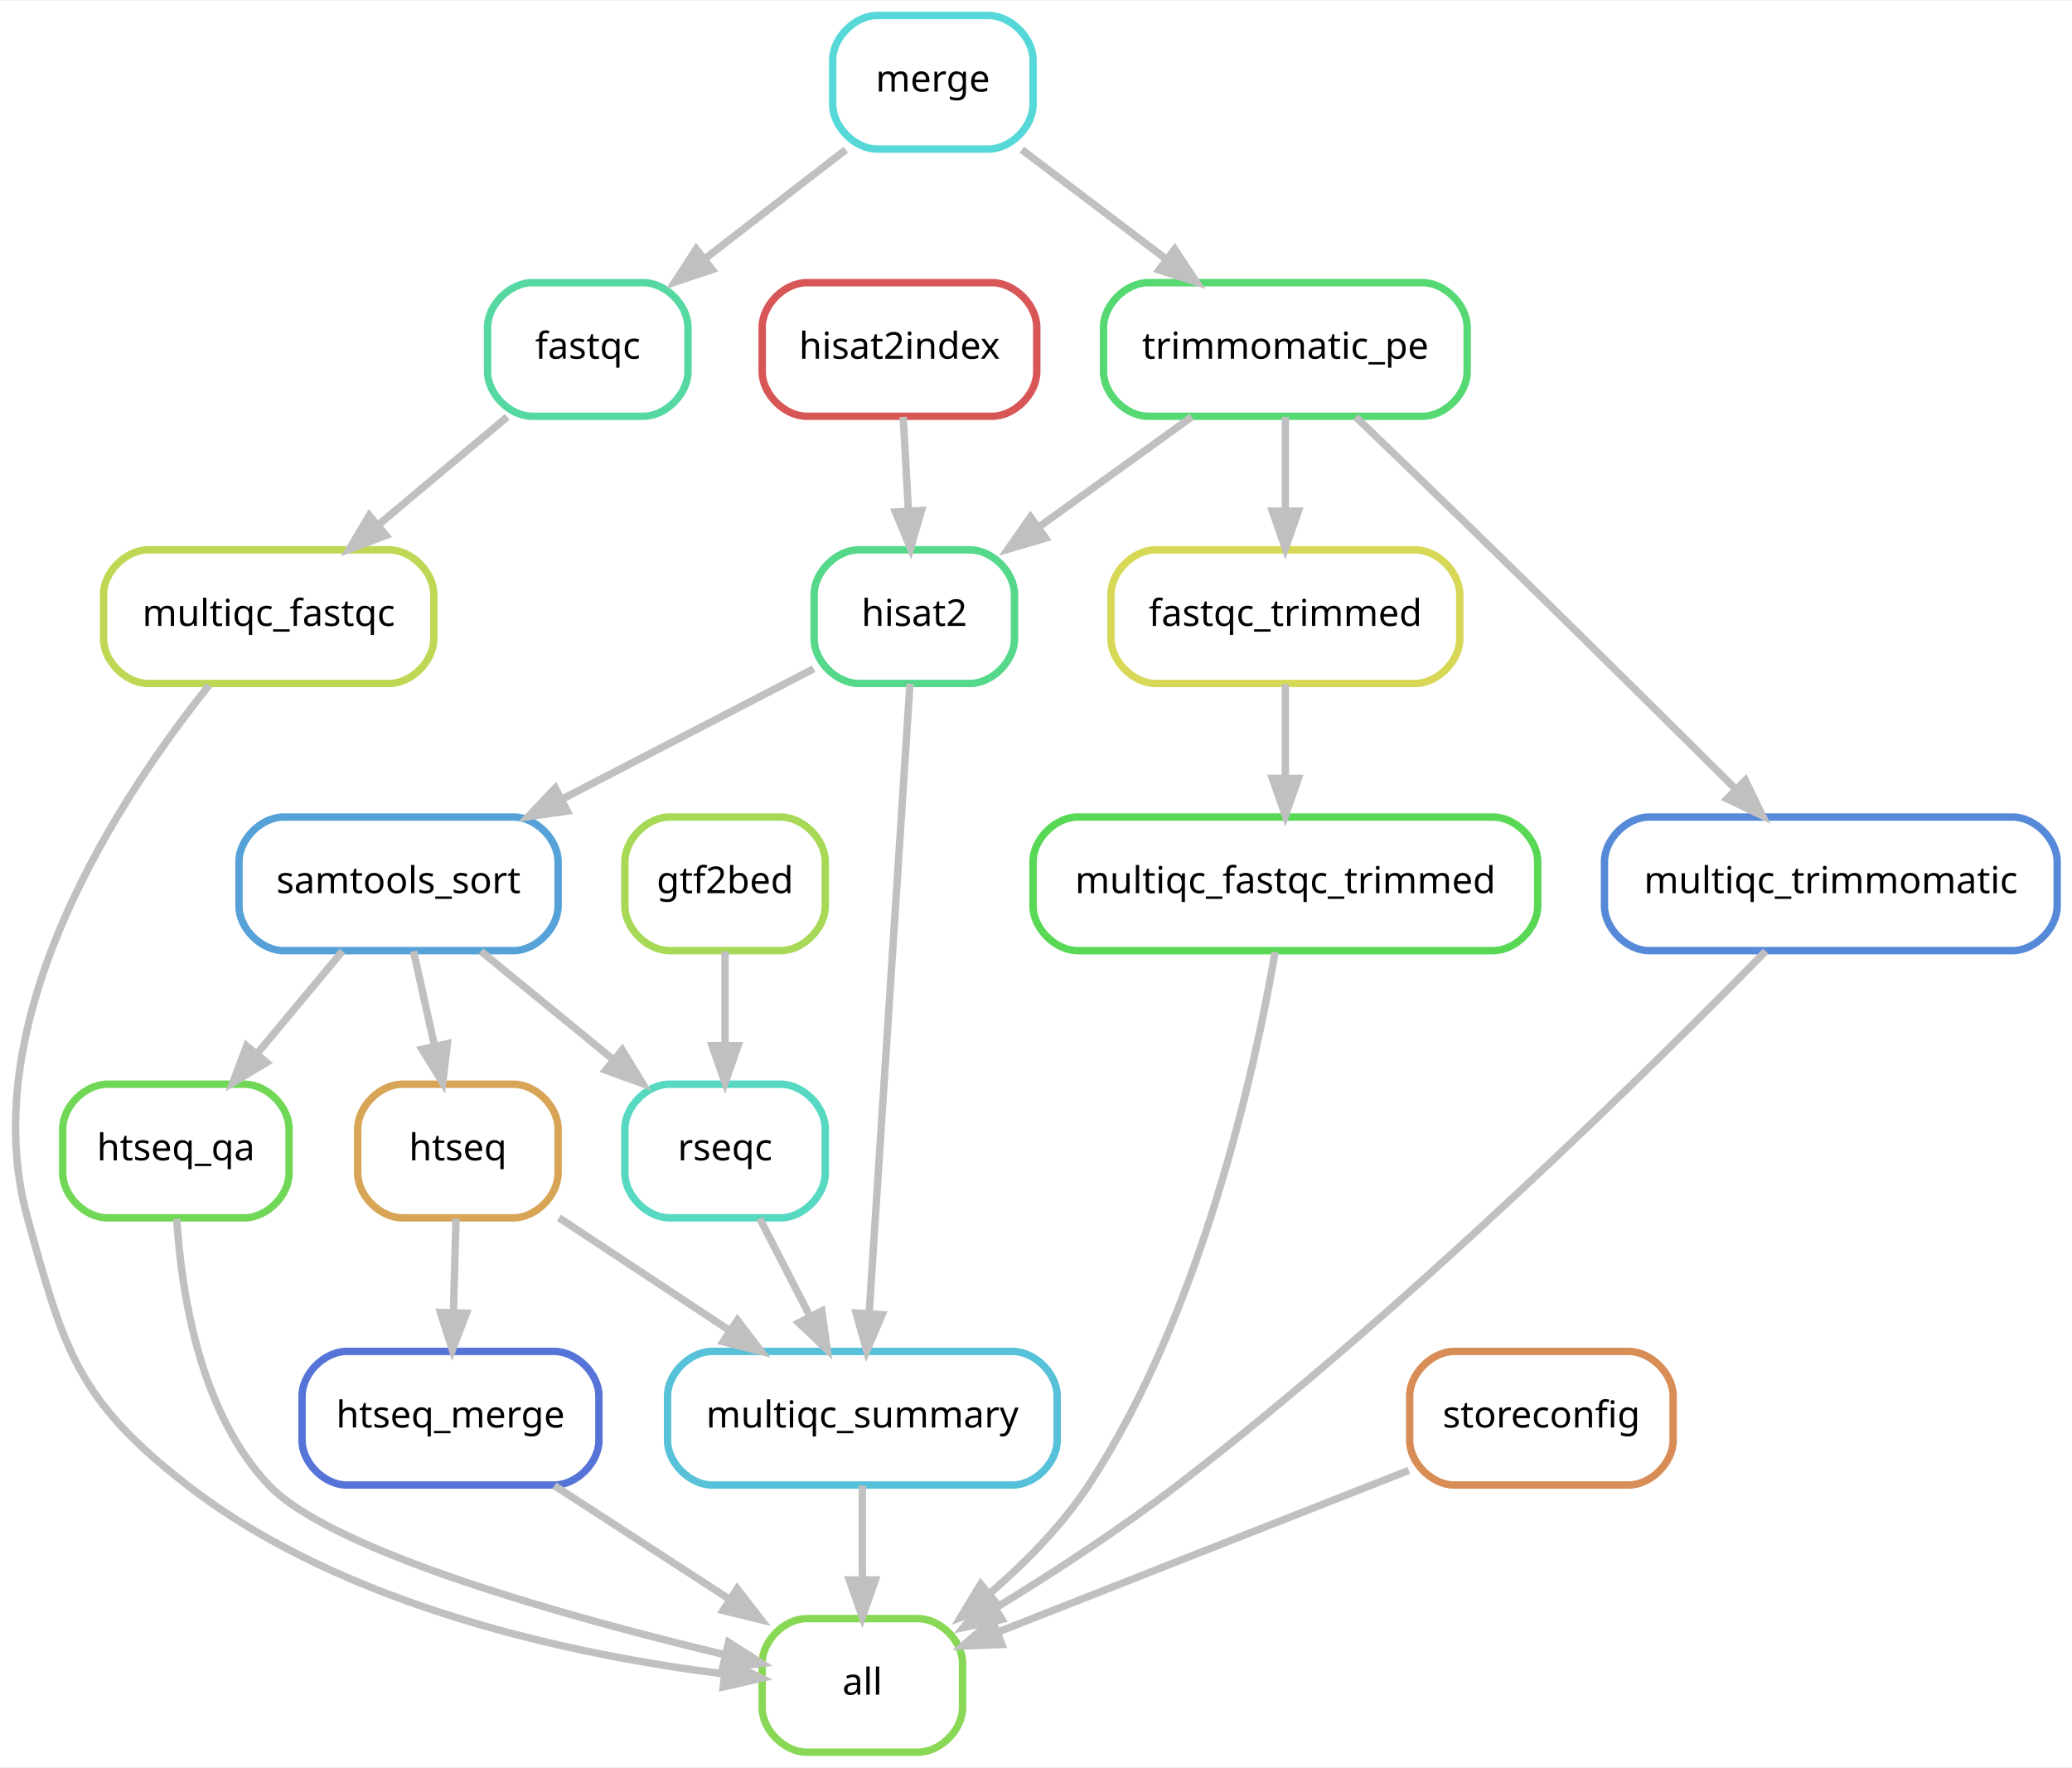
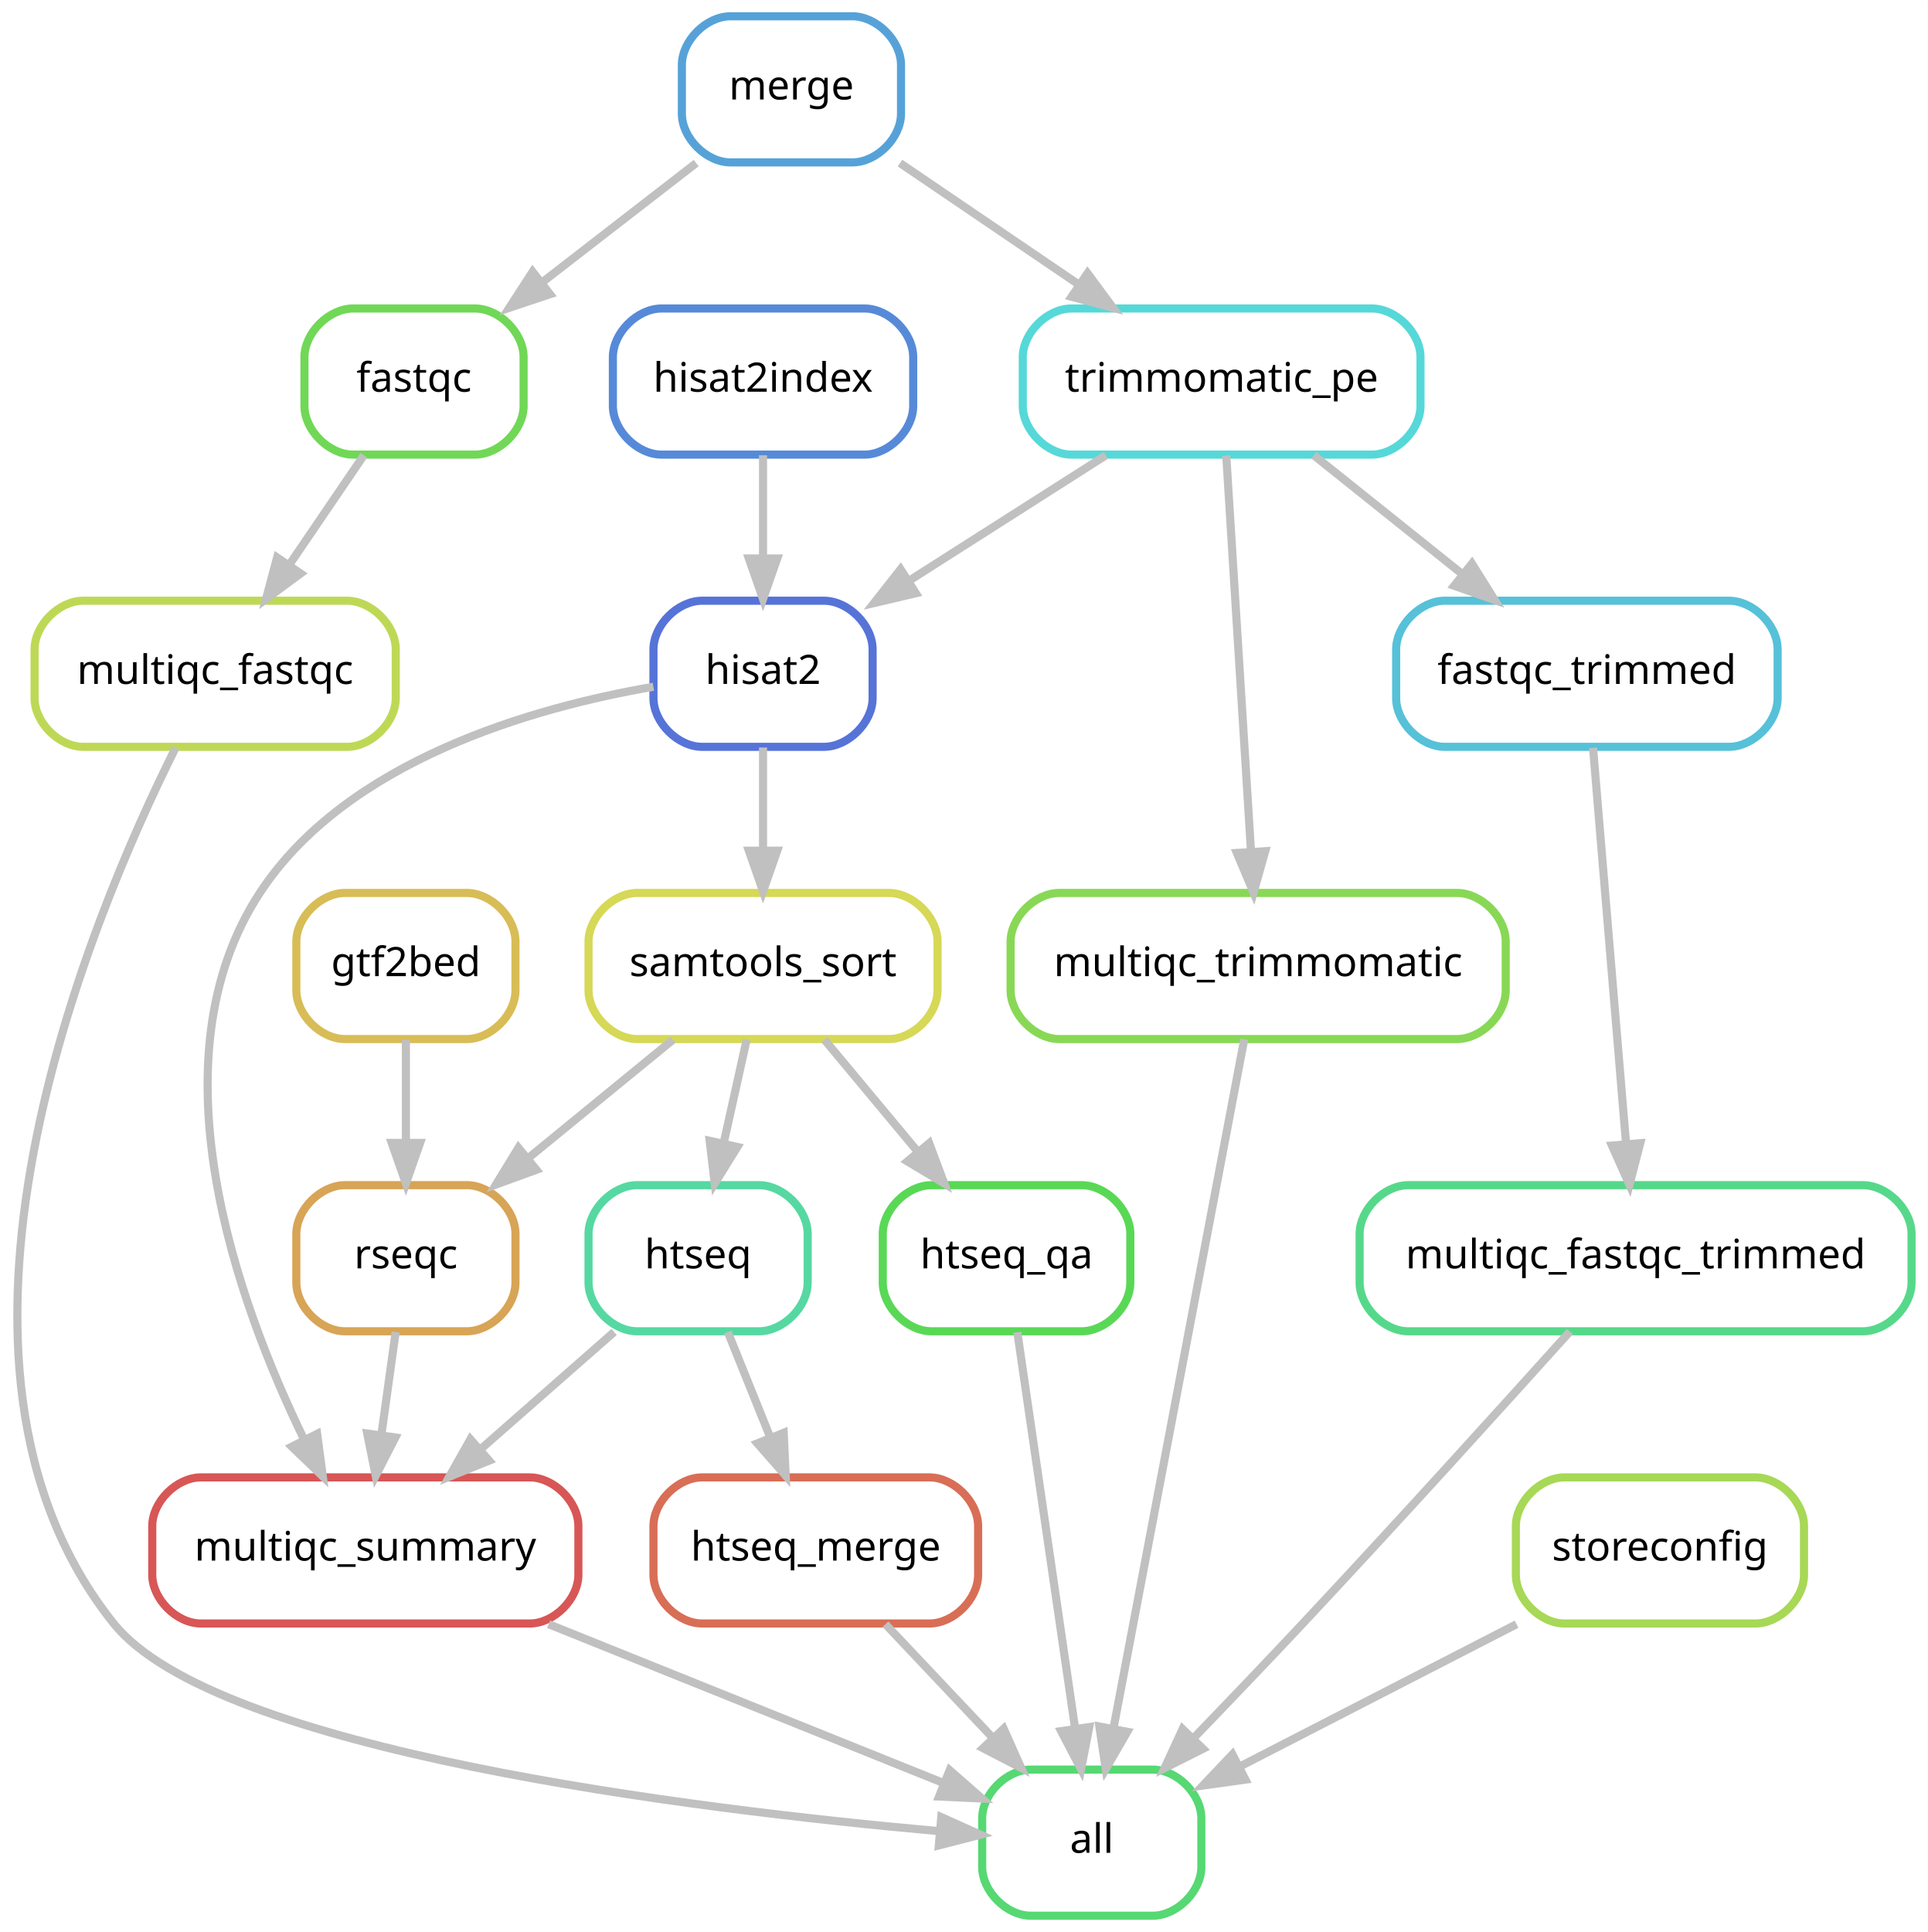
- <svg xmlns="http://www.w3.org/2000/svg" width="558pt" height="476pt" viewBox="0.00 0.00 558.40 476.00">
+ <svg xmlns="http://www.w3.org/2000/svg" width="475pt" height="476pt" viewBox="0.00 0.00 475.02 476.00">
  <g id="graph0" class="graph" transform="scale(1 1) rotate(0) translate(4 472)">
-     <polygon fill="#ffffff" stroke="transparent" points="-4,4 -4,-472 554.404,-472 554.404,4 -4,4" />
+     <polygon fill="#ffffff" stroke="transparent" points="-4,4 -4,-472 471.016,-472 471.016,4 -4,4" />
    <g id="node1" class="node">
-       <path fill="none" stroke="#88d856" stroke-width="2" d="M243.404,-36C243.404,-36 213.404,-36 213.404,-36 207.404,-36 201.404,-30 201.404,-24 201.404,-24 201.404,-12 201.404,-12 201.404,-6 207.404,0 213.404,0 213.404,0 243.404,0 243.404,0 249.404,0 255.404,-6 255.404,-12 255.404,-12 255.404,-24 255.404,-24 255.404,-30 249.404,-36 243.404,-36" />
-       <text text-anchor="middle" x="228.404" y="-15.5" font-family="sans" font-size="10.00" fill="#000000">all</text>
+       <path fill="none" stroke="#56d873" stroke-width="2" d="M280.016,-36C280.016,-36 250.016,-36 250.016,-36 244.016,-36 238.016,-30 238.016,-24 238.016,-24 238.016,-12 238.016,-12 238.016,-6 244.016,0 250.016,0 250.016,0 280.016,0 280.016,0 286.016,0 292.016,-6 292.016,-12 292.016,-12 292.016,-24 292.016,-24 292.016,-30 286.016,-36 280.016,-36" />
+       <text text-anchor="middle" x="265.016" y="-15.5" font-family="sans" font-size="10.00" fill="#000000">all</text>
    </g>
    <g id="node2" class="node">
-       <path fill="none" stroke="#59d856" stroke-width="2" d="M398.404,-252C398.404,-252 286.404,-252 286.404,-252 280.404,-252 274.404,-246 274.404,-240 274.404,-240 274.404,-228 274.404,-228 274.404,-222 280.404,-216 286.404,-216 286.404,-216 398.404,-216 398.404,-216 404.404,-216 410.404,-222 410.404,-228 410.404,-228 410.404,-240 410.404,-240 410.404,-246 404.404,-252 398.404,-252" />
-       <text text-anchor="middle" x="342.404" y="-231.5" font-family="sans" font-size="10.00" fill="#000000">multiqc_fastqc_trimmed</text>
+       <path fill="none" stroke="#59d856" stroke-width="2" d="M262.516,-180C262.516,-180 225.516,-180 225.516,-180 219.516,-180 213.516,-174 213.516,-168 213.516,-168 213.516,-156 213.516,-156 213.516,-150 219.516,-144 225.516,-144 225.516,-144 262.516,-144 262.516,-144 268.516,-144 274.516,-150 274.516,-156 274.516,-156 274.516,-168 274.516,-168 274.516,-174 268.516,-180 262.516,-180" />
+       <text text-anchor="middle" x="244.016" y="-159.5" font-family="sans" font-size="10.00" fill="#000000">htseq_qa</text>
    </g>
    <g id="edge6" class="edge">
-       <path fill="none" stroke="#c0c0c0" stroke-width="2" d="M339.637,-215.624C334.214,-184.07 319.948,-118.499 289.404,-72 282.235,-61.086 272.304,-51.022 262.535,-42.612" />
-       <polygon fill="#c0c0c0" stroke="#c0c0c0" stroke-width="2" points="264.736,-39.891 254.791,-36.239 260.288,-45.296 264.736,-39.891" />
+       <path fill="none" stroke="#c0c0c0" stroke-width="2" d="M246.676,-143.762C250.258,-119.201 256.668,-75.247 260.881,-46.354" />
+       <polygon fill="#c0c0c0" stroke="#c0c0c0" stroke-width="2" points="264.399,-46.49 262.378,-36.09 257.472,-45.48 264.399,-46.49" />
    </g>
    <g id="node3" class="node">
-       <path fill="none" stroke="#70d856" stroke-width="2" d="M61.904,-180C61.904,-180 24.904,-180 24.904,-180 18.904,-180 12.904,-174 12.904,-168 12.904,-168 12.904,-156 12.904,-156 12.904,-150 18.904,-144 24.904,-144 24.904,-144 61.904,-144 61.904,-144 67.904,-144 73.904,-150 73.904,-156 73.904,-156 73.904,-168 73.904,-168 73.904,-174 67.904,-180 61.904,-180" />
-       <text text-anchor="middle" x="43.404" y="-159.5" font-family="sans" font-size="10.00" fill="#000000">htseq_qa</text>
+       <path fill="none" stroke="#56d88a" stroke-width="2" d="M455.016,-180C455.016,-180 343.016,-180 343.016,-180 337.016,-180 331.016,-174 331.016,-168 331.016,-168 331.016,-156 331.016,-156 331.016,-150 337.016,-144 343.016,-144 343.016,-144 455.016,-144 455.016,-144 461.016,-144 467.016,-150 467.016,-156 467.016,-156 467.016,-168 467.016,-168 467.016,-174 461.016,-180 455.016,-180" />
+       <text text-anchor="middle" x="399.016" y="-159.5" font-family="sans" font-size="10.00" fill="#000000">multiqc_fastqc_trimmed</text>
+     </g>
+     <g id="edge7" class="edge">
+       <path fill="none" stroke="#c0c0c0" stroke-width="2" d="M382.825,-143.937C366.388,-125.669 340.137,-96.683 317.016,-72 308.258,-62.65 298.547,-52.506 289.91,-43.561" />
+       <polygon fill="#c0c0c0" stroke="#c0c0c0" stroke-width="2" points="292.423,-41.125 282.953,-36.374 287.393,-45.993 292.423,-41.125" />
+     </g>
+     <g id="node4" class="node">
+       <path fill="none" stroke="#a7d856" stroke-width="2" d="M428.516,-108C428.516,-108 381.516,-108 381.516,-108 375.516,-108 369.516,-102 369.516,-96 369.516,-96 369.516,-84 369.516,-84 369.516,-78 375.516,-72 381.516,-72 381.516,-72 428.516,-72 428.516,-72 434.516,-72 440.516,-78 440.516,-84 440.516,-84 440.516,-96 440.516,-96 440.516,-102 434.516,-108 428.516,-108" />
+       <text text-anchor="middle" x="405.016" y="-87.5" font-family="sans" font-size="10.00" fill="#000000">storeconfig</text>
+     </g>
+     <g id="edge4" class="edge">
+       <path fill="none" stroke="#c0c0c0" stroke-width="2" d="M369.688,-71.831C348.802,-61.09 322.406,-47.515 301.347,-36.684" />
+       <polygon fill="#c0c0c0" stroke="#c0c0c0" stroke-width="2" points="302.877,-33.536 292.384,-32.075 299.676,-39.761 302.877,-33.536" />
+     </g>
+     <g id="node5" class="node">
+       <path fill="none" stroke="#d86e56" stroke-width="2" d="M225.016,-108C225.016,-108 169.016,-108 169.016,-108 163.016,-108 157.016,-102 157.016,-96 157.016,-96 157.016,-84 157.016,-84 157.016,-78 163.016,-72 169.016,-72 169.016,-72 225.016,-72 225.016,-72 231.016,-72 237.016,-78 237.016,-84 237.016,-84 237.016,-96 237.016,-96 237.016,-102 231.016,-108 225.016,-108" />
+       <text text-anchor="middle" x="197.016" y="-87.5" font-family="sans" font-size="10.00" fill="#000000">htseq_merge</text>
+     </g>
+     <g id="edge2" class="edge">
+       <path fill="none" stroke="#c0c0c0" stroke-width="2" d="M214.176,-71.831C222.168,-63.369 231.82,-53.149 240.558,-43.897" />
+       <polygon fill="#c0c0c0" stroke="#c0c0c0" stroke-width="2" points="243.304,-46.087 247.626,-36.413 238.215,-41.28 243.304,-46.087" />
+     </g>
+     <g id="node6" class="node">
+       <path fill="none" stroke="#d85656" stroke-width="2" d="M126.516,-108C126.516,-108 45.516,-108 45.516,-108 39.516,-108 33.516,-102 33.516,-96 33.516,-96 33.516,-84 33.516,-84 33.516,-78 39.516,-72 45.516,-72 45.516,-72 126.516,-72 126.516,-72 132.516,-72 138.516,-78 138.516,-84 138.516,-84 138.516,-96 138.516,-96 138.516,-102 132.516,-108 126.516,-108" />
+       <text text-anchor="middle" x="86.016" y="-87.5" font-family="sans" font-size="10.00" fill="#000000">multiqc_summary</text>
+     </g>
+     <g id="edge1" class="edge">
+       <path fill="none" stroke="#c0c0c0" stroke-width="2" d="M131.186,-71.831C161.296,-59.72 200.361,-44.007 228.504,-32.687" />
+       <polygon fill="#c0c0c0" stroke="#c0c0c0" stroke-width="2" points="229.998,-35.858 237.97,-28.879 227.386,-29.364 229.998,-35.858" />
+     </g>
+     <g id="node7" class="node">
+       <path fill="none" stroke="#88d856" stroke-width="2" d="M355.016,-252C355.016,-252 257.016,-252 257.016,-252 251.016,-252 245.016,-246 245.016,-240 245.016,-240 245.016,-228 245.016,-228 245.016,-222 251.016,-216 257.016,-216 257.016,-216 355.016,-216 355.016,-216 361.016,-216 367.016,-222 367.016,-228 367.016,-228 367.016,-240 367.016,-240 367.016,-246 361.016,-252 355.016,-252" />
+       <text text-anchor="middle" x="306.016" y="-231.5" font-family="sans" font-size="10.00" fill="#000000">multiqc_trimmomatic</text>
+     </g>
+     <g id="edge5" class="edge">
+       <path fill="none" stroke="#c0c0c0" stroke-width="2" d="M302.591,-215.956C295.447,-178.314 278.908,-91.187 270.355,-46.125" />
+       <polygon fill="#c0c0c0" stroke="#c0c0c0" stroke-width="2" points="273.764,-45.317 268.461,-36.145 266.887,-46.622 273.764,-45.317" />
+     </g>
+     <g id="node8" class="node">
+       <path fill="none" stroke="#bed856" stroke-width="2" d="M81.516,-324C81.516,-324 16.516,-324 16.516,-324 10.516,-324 4.516,-318 4.516,-312 4.516,-312 4.516,-300 4.516,-300 4.516,-294 10.516,-288 16.516,-288 16.516,-288 81.516,-288 81.516,-288 87.516,-288 93.516,-294 93.516,-300 93.516,-300 93.516,-312 93.516,-312 93.516,-318 87.516,-324 81.516,-324" />
+       <text text-anchor="middle" x="49.016" y="-303.5" font-family="sans" font-size="10.00" fill="#000000">multiqc_fastqc</text>
    </g>
    <g id="edge3" class="edge">
-       <path fill="none" stroke="#c0c0c0" stroke-width="2" d="M43.639,-143.698C44.878,-123.586 49.895,-91.547 68.404,-72 85.443,-54.005 149.756,-36.227 191.474,-26.228" />
-       <polygon fill="#c0c0c0" stroke="#c0c0c0" stroke-width="2" points="192.36,-29.615 201.293,-23.917 190.757,-22.801 192.36,-29.615" />
-     </g>
-     <g id="node4" class="node">
-       <path fill="none" stroke="#5673d8" stroke-width="2" d="M145.404,-108C145.404,-108 89.404,-108 89.404,-108 83.404,-108 77.404,-102 77.404,-96 77.404,-96 77.404,-84 77.404,-84 77.404,-78 83.404,-72 89.404,-72 89.404,-72 145.404,-72 145.404,-72 151.404,-72 157.404,-78 157.404,-84 157.404,-84 157.404,-96 157.404,-96 157.404,-102 151.404,-108 145.404,-108" />
-       <text text-anchor="middle" x="117.404" y="-87.5" font-family="sans" font-size="10.00" fill="#000000">htseq_merge</text>
-     </g>
-     <g id="edge4" class="edge">
-       <path fill="none" stroke="#c0c0c0" stroke-width="2" d="M145.414,-71.831C159.695,-62.568 177.225,-51.197 192.488,-41.297" />
-       <polygon fill="#c0c0c0" stroke="#c0c0c0" stroke-width="2" points="194.686,-44.043 201.171,-35.665 190.876,-38.171 194.686,-44.043" />
-     </g>
-     <g id="node5" class="node">
-       <path fill="none" stroke="#568ad8" stroke-width="2" d="M538.404,-252C538.404,-252 440.404,-252 440.404,-252 434.404,-252 428.404,-246 428.404,-240 428.404,-240 428.404,-228 428.404,-228 428.404,-222 434.404,-216 440.404,-216 440.404,-216 538.404,-216 538.404,-216 544.404,-216 550.404,-222 550.404,-228 550.404,-228 550.404,-240 550.404,-240 550.404,-246 544.404,-252 538.404,-252" />
-       <text text-anchor="middle" x="489.404" y="-231.5" font-family="sans" font-size="10.00" fill="#000000">multiqc_trimmomatic</text>
-     </g>
-     <g id="edge7" class="edge">
-       <path fill="none" stroke="#c0c0c0" stroke-width="2" d="M471.853,-215.849C441.216,-184.633 375.322,-119.559 313.404,-72 297.989,-60.16 279.931,-48.419 264.434,-38.924" />
-       <polygon fill="#c0c0c0" stroke="#c0c0c0" stroke-width="2" points="266.013,-35.788 255.644,-33.609 262.391,-41.779 266.013,-35.788" />
-     </g>
-     <g id="node6" class="node">
-       <path fill="none" stroke="#56c1d8" stroke-width="2" d="M268.904,-108C268.904,-108 187.904,-108 187.904,-108 181.904,-108 175.904,-102 175.904,-96 175.904,-96 175.904,-84 175.904,-84 175.904,-78 181.904,-72 187.904,-72 187.904,-72 268.904,-72 268.904,-72 274.904,-72 280.904,-78 280.904,-84 280.904,-84 280.904,-96 280.904,-96 280.904,-102 274.904,-108 268.904,-108" />
-       <text text-anchor="middle" x="228.404" y="-87.5" font-family="sans" font-size="10.00" fill="#000000">multiqc_summary</text>
-     </g>
-     <g id="edge5" class="edge">
-       <path fill="none" stroke="#c0c0c0" stroke-width="2" d="M228.404,-71.831C228.404,-64.131 228.404,-54.974 228.404,-46.417" />
-       <polygon fill="#c0c0c0" stroke="#c0c0c0" stroke-width="2" points="231.904,-46.413 228.404,-36.413 224.904,-46.413 231.904,-46.413" />
-     </g>
-     <g id="node7" class="node">
-       <path fill="none" stroke="#bed856" stroke-width="2" d="M100.904,-324C100.904,-324 35.904,-324 35.904,-324 29.904,-324 23.904,-318 23.904,-312 23.904,-312 23.904,-300 23.904,-300 23.904,-294 29.904,-288 35.904,-288 35.904,-288 100.904,-288 100.904,-288 106.904,-288 112.904,-294 112.904,-300 112.904,-300 112.904,-312 112.904,-312 112.904,-318 106.904,-324 100.904,-324" />
-       <text text-anchor="middle" x="68.404" y="-303.5" font-family="sans" font-size="10.00" fill="#000000">multiqc_fastqc</text>
-     </g>
-     <g id="edge2" class="edge">
-       <path fill="none" stroke="#c0c0c0" stroke-width="2" d="M52.352,-287.52C28.642,-257.925 -11.425,-197.752 3.404,-144 13.317,-108.07 16.969,-94.865 46.404,-72 89.054,-38.87 151.669,-26.028 191.218,-21.075" />
-       <polygon fill="#c0c0c0" stroke="#c0c0c0" stroke-width="2" points="191.701,-24.543 201.238,-19.928 190.904,-17.588 191.701,-24.543" />
-     </g>
-     <g id="node8" class="node">
-       <path fill="none" stroke="#d88d56" stroke-width="2" d="M434.904,-108C434.904,-108 387.904,-108 387.904,-108 381.904,-108 375.904,-102 375.904,-96 375.904,-96 375.904,-84 375.904,-84 375.904,-78 381.904,-72 387.904,-72 387.904,-72 434.904,-72 434.904,-72 440.904,-72 446.904,-78 446.904,-84 446.904,-84 446.904,-96 446.904,-96 446.904,-102 440.904,-108 434.904,-108" />
-       <text text-anchor="middle" x="411.404" y="-87.5" font-family="sans" font-size="10.00" fill="#000000">storeconfig</text>
-     </g>
-     <g id="edge1" class="edge">
-       <path fill="none" stroke="#c0c0c0" stroke-width="2" d="M375.686,-75.947C343.73,-63.374 297.096,-45.026 264.904,-32.36" />
-       <polygon fill="#c0c0c0" stroke="#c0c0c0" stroke-width="2" points="265.996,-29.029 255.409,-28.625 263.433,-35.543 265.996,-29.029" />
+       <path fill="none" stroke="#c0c0c0" stroke-width="2" d="M39.263,-287.757C17.82,-244.871 -27.568,-136.422 24.016,-72 49.098,-40.677 166.333,-26.29 227.56,-20.819" />
+       <polygon fill="#c0c0c0" stroke="#c0c0c0" stroke-width="2" points="227.932,-24.3 237.596,-19.957 227.333,-17.325 227.932,-24.3" />
    </g>
    <g id="node9" class="node">
-       <path fill="none" stroke="#d6d856" stroke-width="2" d="M377.404,-324C377.404,-324 307.404,-324 307.404,-324 301.404,-324 295.404,-318 295.404,-312 295.404,-312 295.404,-300 295.404,-300 295.404,-294 301.404,-288 307.404,-288 307.404,-288 377.404,-288 377.404,-288 383.404,-288 389.404,-294 389.404,-300 389.404,-300 389.404,-312 389.404,-312 389.404,-318 383.404,-324 377.404,-324" />
-       <text text-anchor="middle" x="342.404" y="-303.5" font-family="sans" font-size="10.00" fill="#000000">fastqc_trimmed</text>
+       <path fill="none" stroke="#d6d856" stroke-width="2" d="M215.016,-252C215.016,-252 153.016,-252 153.016,-252 147.016,-252 141.016,-246 141.016,-240 141.016,-240 141.016,-228 141.016,-228 141.016,-222 147.016,-216 153.016,-216 153.016,-216 215.016,-216 215.016,-216 221.016,-216 227.016,-222 227.016,-228 227.016,-228 227.016,-240 227.016,-240 227.016,-246 221.016,-252 215.016,-252" />
+       <text text-anchor="middle" x="184.016" y="-231.5" font-family="sans" font-size="10.00" fill="#000000">samtools_sort</text>
    </g>
    <g id="edge8" class="edge">
-       <path fill="none" stroke="#c0c0c0" stroke-width="2" d="M342.404,-287.831C342.404,-280.131 342.404,-270.974 342.404,-262.417" />
-       <polygon fill="#c0c0c0" stroke="#c0c0c0" stroke-width="2" points="345.904,-262.413 342.404,-252.413 338.904,-262.413 345.904,-262.413" />
+       <path fill="none" stroke="#c0c0c0" stroke-width="2" d="M199.157,-215.831C206.138,-207.454 214.555,-197.353 222.204,-188.175" />
+       <polygon fill="#c0c0c0" stroke="#c0c0c0" stroke-width="2" points="224.959,-190.336 228.672,-180.413 219.581,-185.855 224.959,-190.336" />
+     </g>
+     <g id="node11" class="node">
+       <path fill="none" stroke="#56d8a2" stroke-width="2" d="M183.016,-180C183.016,-180 153.016,-180 153.016,-180 147.016,-180 141.016,-174 141.016,-168 141.016,-168 141.016,-156 141.016,-156 141.016,-150 147.016,-144 153.016,-144 153.016,-144 183.016,-144 183.016,-144 189.016,-144 195.016,-150 195.016,-156 195.016,-156 195.016,-168 195.016,-168 195.016,-174 189.016,-180 183.016,-180" />
+       <text text-anchor="middle" x="168.016" y="-159.5" font-family="sans" font-size="10.00" fill="#000000">htseq</text>
+     </g>
+     <g id="edge18" class="edge">
+       <path fill="none" stroke="#c0c0c0" stroke-width="2" d="M179.979,-215.831C178.268,-208.131 176.233,-198.974 174.331,-190.417" />
+       <polygon fill="#c0c0c0" stroke="#c0c0c0" stroke-width="2" points="177.694,-189.416 172.108,-180.413 170.861,-190.934 177.694,-189.416" />
+     </g>
+     <g id="node13" class="node">
+       <path fill="none" stroke="#d8a456" stroke-width="2" d="M111.016,-180C111.016,-180 81.016,-180 81.016,-180 75.016,-180 69.016,-174 69.016,-168 69.016,-168 69.016,-156 69.016,-156 69.016,-150 75.016,-144 81.016,-144 81.016,-144 111.016,-144 111.016,-144 117.016,-144 123.016,-150 123.016,-156 123.016,-156 123.016,-168 123.016,-168 123.016,-174 117.016,-180 111.016,-180" />
+       <text text-anchor="middle" x="96.016" y="-159.5" font-family="sans" font-size="10.00" fill="#000000">rseqc</text>
+     </g>
+     <g id="edge22" class="edge">
+       <path fill="none" stroke="#c0c0c0" stroke-width="2" d="M161.81,-215.831C150.971,-206.963 137.772,-196.164 126.049,-186.572" />
+       <polygon fill="#c0c0c0" stroke="#c0c0c0" stroke-width="2" points="128.171,-183.786 118.215,-180.163 123.739,-189.204 128.171,-183.786" />
    </g>
    <g id="node10" class="node">
-       <path fill="none" stroke="#56a2d8" stroke-width="2" d="M134.404,-252C134.404,-252 72.404,-252 72.404,-252 66.404,-252 60.404,-246 60.404,-240 60.404,-240 60.404,-228 60.404,-228 60.404,-222 66.404,-216 72.404,-216 72.404,-216 134.404,-216 134.404,-216 140.404,-216 146.404,-222 146.404,-228 146.404,-228 146.404,-240 146.404,-240 146.404,-246 140.404,-252 134.404,-252" />
-       <text text-anchor="middle" x="103.404" y="-231.5" font-family="sans" font-size="10.00" fill="#000000">samtools_sort</text>
+       <path fill="none" stroke="#56c1d8" stroke-width="2" d="M422.016,-324C422.016,-324 352.016,-324 352.016,-324 346.016,-324 340.016,-318 340.016,-312 340.016,-312 340.016,-300 340.016,-300 340.016,-294 346.016,-288 352.016,-288 352.016,-288 422.016,-288 422.016,-288 428.016,-288 434.016,-294 434.016,-300 434.016,-300 434.016,-312 434.016,-312 434.016,-318 428.016,-324 422.016,-324" />
+       <text text-anchor="middle" x="387.016" y="-303.5" font-family="sans" font-size="10.00" fill="#000000">fastqc_trimmed</text>
    </g>
    <g id="edge9" class="edge">
-       <path fill="none" stroke="#c0c0c0" stroke-width="2" d="M88.264,-215.831C81.283,-207.454 72.865,-197.353 65.217,-188.175" />
-       <polygon fill="#c0c0c0" stroke="#c0c0c0" stroke-width="2" points="67.839,-185.855 58.749,-180.413 62.462,-190.336 67.839,-185.855" />
+       <path fill="none" stroke="#c0c0c0" stroke-width="2" d="M388.536,-287.762C390.583,-263.201 394.246,-219.247 396.654,-190.354" />
+       <polygon fill="#c0c0c0" stroke="#c0c0c0" stroke-width="2" points="400.166,-190.346 397.509,-180.09 393.19,-189.764 400.166,-190.346" />
    </g>
-     <g id="node11" class="node">
-       <path fill="none" stroke="#d8a456" stroke-width="2" d="M134.404,-180C134.404,-180 104.404,-180 104.404,-180 98.404,-180 92.404,-174 92.404,-168 92.404,-168 92.404,-156 92.404,-156 92.404,-150 98.404,-144 104.404,-144 104.404,-144 134.404,-144 134.404,-144 140.404,-144 146.404,-150 146.404,-156 146.404,-156 146.404,-168 146.404,-168 146.404,-174 140.404,-180 134.404,-180" />
-       <text text-anchor="middle" x="119.404" y="-159.5" font-family="sans" font-size="10.00" fill="#000000">htseq</text>
+     <g id="edge10" class="edge">
+       <path fill="none" stroke="#c0c0c0" stroke-width="2" d="M175.334,-143.831C178.504,-135.962 182.286,-126.571 185.798,-117.853" />
+       <polygon fill="#c0c0c0" stroke="#c0c0c0" stroke-width="2" points="189.11,-118.997 189.6,-108.413 182.617,-116.382 189.11,-118.997" />
    </g>
-     <g id="edge18" class="edge">
-       <path fill="none" stroke="#c0c0c0" stroke-width="2" d="M107.442,-215.831C109.153,-208.131 111.188,-198.974 113.089,-190.417" />
-       <polygon fill="#c0c0c0" stroke="#c0c0c0" stroke-width="2" points="116.56,-190.934 115.312,-180.413 109.726,-189.416 116.56,-190.934" />
+     <g id="edge12" class="edge">
+       <path fill="none" stroke="#c0c0c0" stroke-width="2" d="M147.324,-143.831C137.322,-135.048 125.161,-124.371 114.317,-114.849" />
+       <polygon fill="#c0c0c0" stroke="#c0c0c0" stroke-width="2" points="116.526,-112.131 106.702,-108.163 111.907,-117.391 116.526,-112.131" />
+     </g>
+     <g id="node12" class="node">
+       <path fill="none" stroke="#5673d8" stroke-width="2" d="M199.016,-324C199.016,-324 169.016,-324 169.016,-324 163.016,-324 157.016,-318 157.016,-312 157.016,-312 157.016,-300 157.016,-300 157.016,-294 163.016,-288 169.016,-288 169.016,-288 199.016,-288 199.016,-288 205.016,-288 211.016,-294 211.016,-300 211.016,-300 211.016,-312 211.016,-312 211.016,-318 205.016,-324 199.016,-324" />
+       <text text-anchor="middle" x="184.016" y="-303.5" font-family="sans" font-size="10.00" fill="#000000">hisat2</text>
+     </g>
+     <g id="edge13" class="edge">
+       <path fill="none" stroke="#c0c0c0" stroke-width="2" d="M157.002,-302.805C127.451,-297.707 81.443,-284.701 60.016,-252 33.047,-210.839 54.318,-151.456 71.002,-117.19" />
+       <polygon fill="#c0c0c0" stroke="#c0c0c0" stroke-width="2" points="74.146,-118.73 75.543,-108.228 67.901,-115.567 74.146,-118.73" />
+     </g>
+     <g id="edge16" class="edge">
+       <path fill="none" stroke="#c0c0c0" stroke-width="2" d="M184.016,-287.831C184.016,-280.131 184.016,-270.974 184.016,-262.417" />
+       <polygon fill="#c0c0c0" stroke="#c0c0c0" stroke-width="2" points="187.517,-262.413 184.016,-252.413 180.517,-262.413 187.517,-262.413" />
+     </g>
+     <g id="edge11" class="edge">
+       <path fill="none" stroke="#c0c0c0" stroke-width="2" d="M93.493,-143.831C92.424,-136.131 91.152,-126.974 89.963,-118.417" />
+       <polygon fill="#c0c0c0" stroke="#c0c0c0" stroke-width="2" points="93.416,-117.837 88.574,-108.413 86.483,-118.8 93.416,-117.837" />
    </g>
    <g id="node14" class="node">
-       <path fill="none" stroke="#56d8c1" stroke-width="2" d="M206.404,-180C206.404,-180 176.404,-180 176.404,-180 170.404,-180 164.404,-174 164.404,-168 164.404,-168 164.404,-156 164.404,-156 164.404,-150 170.404,-144 176.404,-144 176.404,-144 206.404,-144 206.404,-144 212.404,-144 218.404,-150 218.404,-156 218.404,-156 218.404,-168 218.404,-168 218.404,-174 212.404,-180 206.404,-180" />
-       <text text-anchor="middle" x="191.404" y="-159.5" font-family="sans" font-size="10.00" fill="#000000">rseqc</text>
-     </g>
-     <g id="edge22" class="edge">
-       <path fill="none" stroke="#c0c0c0" stroke-width="2" d="M125.61,-215.831C136.449,-206.963 149.649,-196.164 161.372,-186.572" />
-       <polygon fill="#c0c0c0" stroke="#c0c0c0" stroke-width="2" points="163.682,-189.204 169.205,-180.163 159.249,-183.786 163.682,-189.204" />
-     </g>
-     <g id="edge10" class="edge">
-       <path fill="none" stroke="#c0c0c0" stroke-width="2" d="M118.9,-143.831C118.686,-136.131 118.431,-126.974 118.194,-118.417" />
-       <polygon fill="#c0c0c0" stroke="#c0c0c0" stroke-width="2" points="121.692,-118.312 117.916,-108.413 114.695,-118.507 121.692,-118.312" />
+       <path fill="none" stroke="#56d8d8" stroke-width="2" d="M334.016,-396C334.016,-396 260.016,-396 260.016,-396 254.016,-396 248.016,-390 248.016,-384 248.016,-384 248.016,-372 248.016,-372 248.016,-366 254.016,-360 260.016,-360 260.016,-360 334.016,-360 334.016,-360 340.016,-360 346.016,-366 346.016,-372 346.016,-372 346.016,-384 346.016,-384 346.016,-390 340.016,-396 334.016,-396" />
+       <text text-anchor="middle" x="297.016" y="-375.5" font-family="sans" font-size="10.00" fill="#000000">trimmomatic_pe</text>
    </g>
    <g id="edge14" class="edge">
-       <path fill="none" stroke="#c0c0c0" stroke-width="2" d="M146.628,-144.017C160.544,-134.825 177.657,-123.521 192.625,-113.634" />
-       <polygon fill="#c0c0c0" stroke="#c0c0c0" stroke-width="2" points="194.734,-116.435 201.149,-108.003 190.876,-110.594 194.734,-116.435" />
+       <path fill="none" stroke="#c0c0c0" stroke-width="2" d="M298.156,-359.762C299.691,-335.201 302.438,-291.247 304.244,-262.354" />
+       <polygon fill="#c0c0c0" stroke="#c0c0c0" stroke-width="2" points="307.755,-262.288 304.886,-252.09 300.769,-261.852 307.755,-262.288" />
    </g>
-     <g id="node12" class="node">
-       <path fill="none" stroke="#56d873" stroke-width="2" d="M379.404,-396C379.404,-396 305.404,-396 305.404,-396 299.404,-396 293.404,-390 293.404,-384 293.404,-384 293.404,-372 293.404,-372 293.404,-366 299.404,-360 305.404,-360 305.404,-360 379.404,-360 379.404,-360 385.404,-360 391.404,-366 391.404,-372 391.404,-372 391.404,-384 391.404,-384 391.404,-390 385.404,-396 379.404,-396" />
-       <text text-anchor="middle" x="342.404" y="-375.5" font-family="sans" font-size="10.00" fill="#000000">trimmomatic_pe</text>
+     <g id="edge17" class="edge">
+       <path fill="none" stroke="#c0c0c0" stroke-width="2" d="M319.727,-359.831C330.812,-350.963 344.312,-340.164 356.302,-330.572" />
+       <polygon fill="#c0c0c0" stroke="#c0c0c0" stroke-width="2" points="358.691,-333.143 364.313,-324.163 354.318,-327.677 358.691,-333.143" />
    </g>
-     <g id="edge11" class="edge">
-       <path fill="none" stroke="#c0c0c0" stroke-width="2" d="M361.384,-359.813C372.255,-349.368 386.133,-335.984 398.404,-324 420.521,-302.401 445.475,-277.697 463.651,-259.642" />
-       <polygon fill="#c0c0c0" stroke="#c0c0c0" stroke-width="2" points="466.372,-261.872 470.997,-252.34 461.437,-256.908 466.372,-261.872" />
+     <g id="edge20" class="edge">
+       <path fill="none" stroke="#c0c0c0" stroke-width="2" d="M268.502,-359.831C253.717,-350.411 235.513,-338.812 219.793,-328.796" />
+       <polygon fill="#c0c0c0" stroke="#c0c0c0" stroke-width="2" points="221.667,-325.84 211.352,-323.418 217.905,-331.743 221.667,-325.84" />
    </g>
-     <g id="edge16" class="edge">
-       <path fill="none" stroke="#c0c0c0" stroke-width="2" d="M342.404,-359.831C342.404,-352.131 342.404,-342.974 342.404,-334.417" />
-       <polygon fill="#c0c0c0" stroke="#c0c0c0" stroke-width="2" points="345.904,-334.413 342.404,-324.413 338.904,-334.413 345.904,-334.413" />
+     <g id="node15" class="node">
+       <path fill="none" stroke="#70d856" stroke-width="2" d="M113.016,-396C113.016,-396 83.016,-396 83.016,-396 77.016,-396 71.016,-390 71.016,-384 71.016,-384 71.016,-372 71.016,-372 71.016,-366 77.016,-360 83.016,-360 83.016,-360 113.016,-360 113.016,-360 119.016,-360 125.016,-366 125.016,-372 125.016,-372 125.016,-384 125.016,-384 125.016,-390 119.016,-396 113.016,-396" />
+       <text text-anchor="middle" x="98.016" y="-375.5" font-family="sans" font-size="10.00" fill="#000000">fastqc</text>
    </g>
-     <g id="node13" class="node">
-       <path fill="none" stroke="#56d88a" stroke-width="2" d="M257.404,-324C257.404,-324 227.404,-324 227.404,-324 221.404,-324 215.404,-318 215.404,-312 215.404,-312 215.404,-300 215.404,-300 215.404,-294 221.404,-288 227.404,-288 227.404,-288 257.404,-288 257.404,-288 263.404,-288 269.404,-294 269.404,-300 269.404,-300 269.404,-312 269.404,-312 269.404,-318 263.404,-324 257.404,-324" />
-       <text text-anchor="middle" x="242.404" y="-303.5" font-family="sans" font-size="10.00" fill="#000000">hisat2</text>
+     <g id="edge15" class="edge">
+       <path fill="none" stroke="#c0c0c0" stroke-width="2" d="M85.652,-359.831C80.066,-351.623 73.353,-341.761 67.209,-332.732" />
+       <polygon fill="#c0c0c0" stroke="#c0c0c0" stroke-width="2" points="70.067,-330.711 61.548,-324.413 64.28,-334.65 70.067,-330.711" />
+     </g>
+     <g id="node16" class="node">
+       <path fill="none" stroke="#568ad8" stroke-width="2" d="M209.016,-396C209.016,-396 159.016,-396 159.016,-396 153.016,-396 147.016,-390 147.016,-384 147.016,-384 147.016,-372 147.016,-372 147.016,-366 153.016,-360 159.016,-360 159.016,-360 209.016,-360 209.016,-360 215.016,-360 221.016,-366 221.016,-372 221.016,-372 221.016,-384 221.016,-384 221.016,-390 215.016,-396 209.016,-396" />
+       <text text-anchor="middle" x="184.016" y="-375.5" font-family="sans" font-size="10.00" fill="#000000">hisat2index</text>
+     </g>
+     <g id="edge19" class="edge">
+       <path fill="none" stroke="#c0c0c0" stroke-width="2" d="M184.016,-359.831C184.016,-352.131 184.016,-342.974 184.016,-334.417" />
+       <polygon fill="#c0c0c0" stroke="#c0c0c0" stroke-width="2" points="187.517,-334.413 184.016,-324.413 180.517,-334.413 187.517,-334.413" />
+     </g>
+     <g id="node17" class="node">
+       <path fill="none" stroke="#d8bc56" stroke-width="2" d="M111.016,-252C111.016,-252 81.016,-252 81.016,-252 75.016,-252 69.016,-246 69.016,-240 69.016,-240 69.016,-228 69.016,-228 69.016,-222 75.016,-216 81.016,-216 81.016,-216 111.016,-216 111.016,-216 117.016,-216 123.016,-222 123.016,-228 123.016,-228 123.016,-240 123.016,-240 123.016,-246 117.016,-252 111.016,-252" />
+       <text text-anchor="middle" x="96.016" y="-231.5" font-family="sans" font-size="10.00" fill="#000000">gtf2bed</text>
    </g>
    <g id="edge21" class="edge">
-       <path fill="none" stroke="#c0c0c0" stroke-width="2" d="M317.17,-359.831C304.616,-350.793 289.276,-339.748 275.765,-330.02" />
-       <polygon fill="#c0c0c0" stroke="#c0c0c0" stroke-width="2" points="277.791,-327.166 267.63,-324.163 273.701,-332.846 277.791,-327.166" />
+       <path fill="none" stroke="#c0c0c0" stroke-width="2" d="M96.016,-215.831C96.016,-208.131 96.016,-198.974 96.016,-190.417" />
+       <polygon fill="#c0c0c0" stroke="#c0c0c0" stroke-width="2" points="99.516,-190.413 96.016,-180.413 92.516,-190.413 99.516,-190.413" />
    </g>
-     <g id="edge12" class="edge">
-       <path fill="none" stroke="#c0c0c0" stroke-width="2" d="M241.235,-287.955C238.795,-250.314 233.148,-163.187 230.227,-118.125" />
-       <polygon fill="#c0c0c0" stroke="#c0c0c0" stroke-width="2" points="233.72,-117.898 229.58,-108.145 226.734,-118.35 233.72,-117.898" />
+     <g id="node18" class="node">
+       <path fill="none" stroke="#56a2d8" stroke-width="2" d="M206.016,-468C206.016,-468 176.016,-468 176.016,-468 170.016,-468 164.016,-462 164.016,-456 164.016,-456 164.016,-444 164.016,-444 164.016,-438 170.016,-432 176.016,-432 176.016,-432 206.016,-432 206.016,-432 212.016,-432 218.016,-438 218.016,-444 218.016,-444 218.016,-456 218.016,-456 218.016,-462 212.016,-468 206.016,-468" />
+       <text text-anchor="middle" x="191.016" y="-447.5" font-family="sans" font-size="10.00" fill="#000000">merge</text>
    </g>
-     <g id="edge17" class="edge">
-       <path fill="none" stroke="#c0c0c0" stroke-width="2" d="M215.274,-291.947C195.969,-281.947 169.613,-268.295 147.332,-256.754" />
-       <polygon fill="#c0c0c0" stroke="#c0c0c0" stroke-width="2" points="148.872,-253.61 138.383,-252.119 145.653,-259.826 148.872,-253.61" />
-     </g>
-     <g id="edge13" class="edge">
-       <path fill="none" stroke="#c0c0c0" stroke-width="2" d="M200.741,-143.831C204.828,-135.877 209.715,-126.369 214.235,-117.572" />
-       <polygon fill="#c0c0c0" stroke="#c0c0c0" stroke-width="2" points="217.484,-118.907 218.942,-108.413 211.258,-115.708 217.484,-118.907" />
-     </g>
-     <g id="node15" class="node">
-       <path fill="none" stroke="#56d8a2" stroke-width="2" d="M169.404,-396C169.404,-396 139.404,-396 139.404,-396 133.404,-396 127.404,-390 127.404,-384 127.404,-384 127.404,-372 127.404,-372 127.404,-366 133.404,-360 139.404,-360 139.404,-360 169.404,-360 169.404,-360 175.404,-360 181.404,-366 181.404,-372 181.404,-372 181.404,-384 181.404,-384 181.404,-390 175.404,-396 169.404,-396" />
-       <text text-anchor="middle" x="154.404" y="-375.5" font-family="sans" font-size="10.00" fill="#000000">fastqc</text>
-     </g>
-     <g id="edge15" class="edge">
-       <path fill="none" stroke="#c0c0c0" stroke-width="2" d="M132.703,-359.831C122.212,-351.048 109.459,-340.371 98.085,-330.849" />
-       <polygon fill="#c0c0c0" stroke="#c0c0c0" stroke-width="2" points="100.013,-327.899 90.099,-324.163 95.519,-333.266 100.013,-327.899" />
-     </g>
-     <g id="node16" class="node">
-       <path fill="none" stroke="#56d8d8" stroke-width="2" d="M262.404,-468C262.404,-468 232.404,-468 232.404,-468 226.404,-468 220.404,-462 220.404,-456 220.404,-456 220.404,-444 220.404,-444 220.404,-438 226.404,-432 232.404,-432 232.404,-432 262.404,-432 262.404,-432 268.404,-432 274.404,-438 274.404,-444 274.404,-444 274.404,-456 274.404,-456 274.404,-462 268.404,-468 262.404,-468" />
-       <text text-anchor="middle" x="247.404" y="-447.5" font-family="sans" font-size="10.00" fill="#000000">merge</text>
-     </g>
-     <g id="edge19" class="edge">
-       <path fill="none" stroke="#c0c0c0" stroke-width="2" d="M271.377,-431.831C283.19,-422.878 297.601,-411.956 310.348,-402.296" />
-       <polygon fill="#c0c0c0" stroke="#c0c0c0" stroke-width="2" points="312.584,-404.993 318.439,-396.163 308.356,-399.414 312.584,-404.993" />
+     <g id="edge23" class="edge">
+       <path fill="none" stroke="#c0c0c0" stroke-width="2" d="M217.765,-431.831C231.072,-422.793 247.332,-411.748 261.654,-402.02" />
+       <polygon fill="#c0c0c0" stroke="#c0c0c0" stroke-width="2" points="263.971,-404.677 270.277,-396.163 260.038,-398.886 263.971,-404.677" />
    </g>
    <g id="edge24" class="edge">
-       <path fill="none" stroke="#c0c0c0" stroke-width="2" d="M223.936,-431.831C212.371,-422.878 198.264,-411.956 185.786,-402.296" />
-       <polygon fill="#c0c0c0" stroke="#c0c0c0" stroke-width="2" points="187.914,-399.517 177.864,-396.163 183.629,-405.052 187.914,-399.517" />
-     </g>
-     <g id="node17" class="node">
-       <path fill="none" stroke="#d85656" stroke-width="2" d="M263.404,-396C263.404,-396 213.404,-396 213.404,-396 207.404,-396 201.404,-390 201.404,-384 201.404,-384 201.404,-372 201.404,-372 201.404,-366 207.404,-360 213.404,-360 213.404,-360 263.404,-360 263.404,-360 269.404,-360 275.404,-366 275.404,-372 275.404,-372 275.404,-384 275.404,-384 275.404,-390 269.404,-396 263.404,-396" />
-       <text text-anchor="middle" x="238.404" y="-375.5" font-family="sans" font-size="10.00" fill="#000000">hisat2index</text>
-     </g>
-     <g id="edge20" class="edge">
-       <path fill="none" stroke="#c0c0c0" stroke-width="2" d="M239.414,-359.831C239.841,-352.131 240.35,-342.974 240.826,-334.417" />
-       <polygon fill="#c0c0c0" stroke="#c0c0c0" stroke-width="2" points="244.321,-334.592 241.381,-324.413 237.332,-334.204 244.321,-334.592" />
-     </g>
-     <g id="node18" class="node">
-       <path fill="none" stroke="#a7d856" stroke-width="2" d="M206.404,-252C206.404,-252 176.404,-252 176.404,-252 170.404,-252 164.404,-246 164.404,-240 164.404,-240 164.404,-228 164.404,-228 164.404,-222 170.404,-216 176.404,-216 176.404,-216 206.404,-216 206.404,-216 212.404,-216 218.404,-222 218.404,-228 218.404,-228 218.404,-240 218.404,-240 218.404,-246 212.404,-252 206.404,-252" />
-       <text text-anchor="middle" x="191.404" y="-231.5" font-family="sans" font-size="10.00" fill="#000000">gtf2bed</text>
-     </g>
-     <g id="edge23" class="edge">
-       <path fill="none" stroke="#c0c0c0" stroke-width="2" d="M191.404,-215.831C191.404,-208.131 191.404,-198.974 191.404,-190.417" />
-       <polygon fill="#c0c0c0" stroke="#c0c0c0" stroke-width="2" points="194.904,-190.413 191.404,-180.413 187.904,-190.413 194.904,-190.413" />
+       <path fill="none" stroke="#c0c0c0" stroke-width="2" d="M167.549,-431.831C155.984,-422.878 141.876,-411.956 129.398,-402.296" />
+       <polygon fill="#c0c0c0" stroke="#c0c0c0" stroke-width="2" points="131.527,-399.517 121.477,-396.163 127.241,-405.052 131.527,-399.517" />
    </g>
  </g>
</svg>
